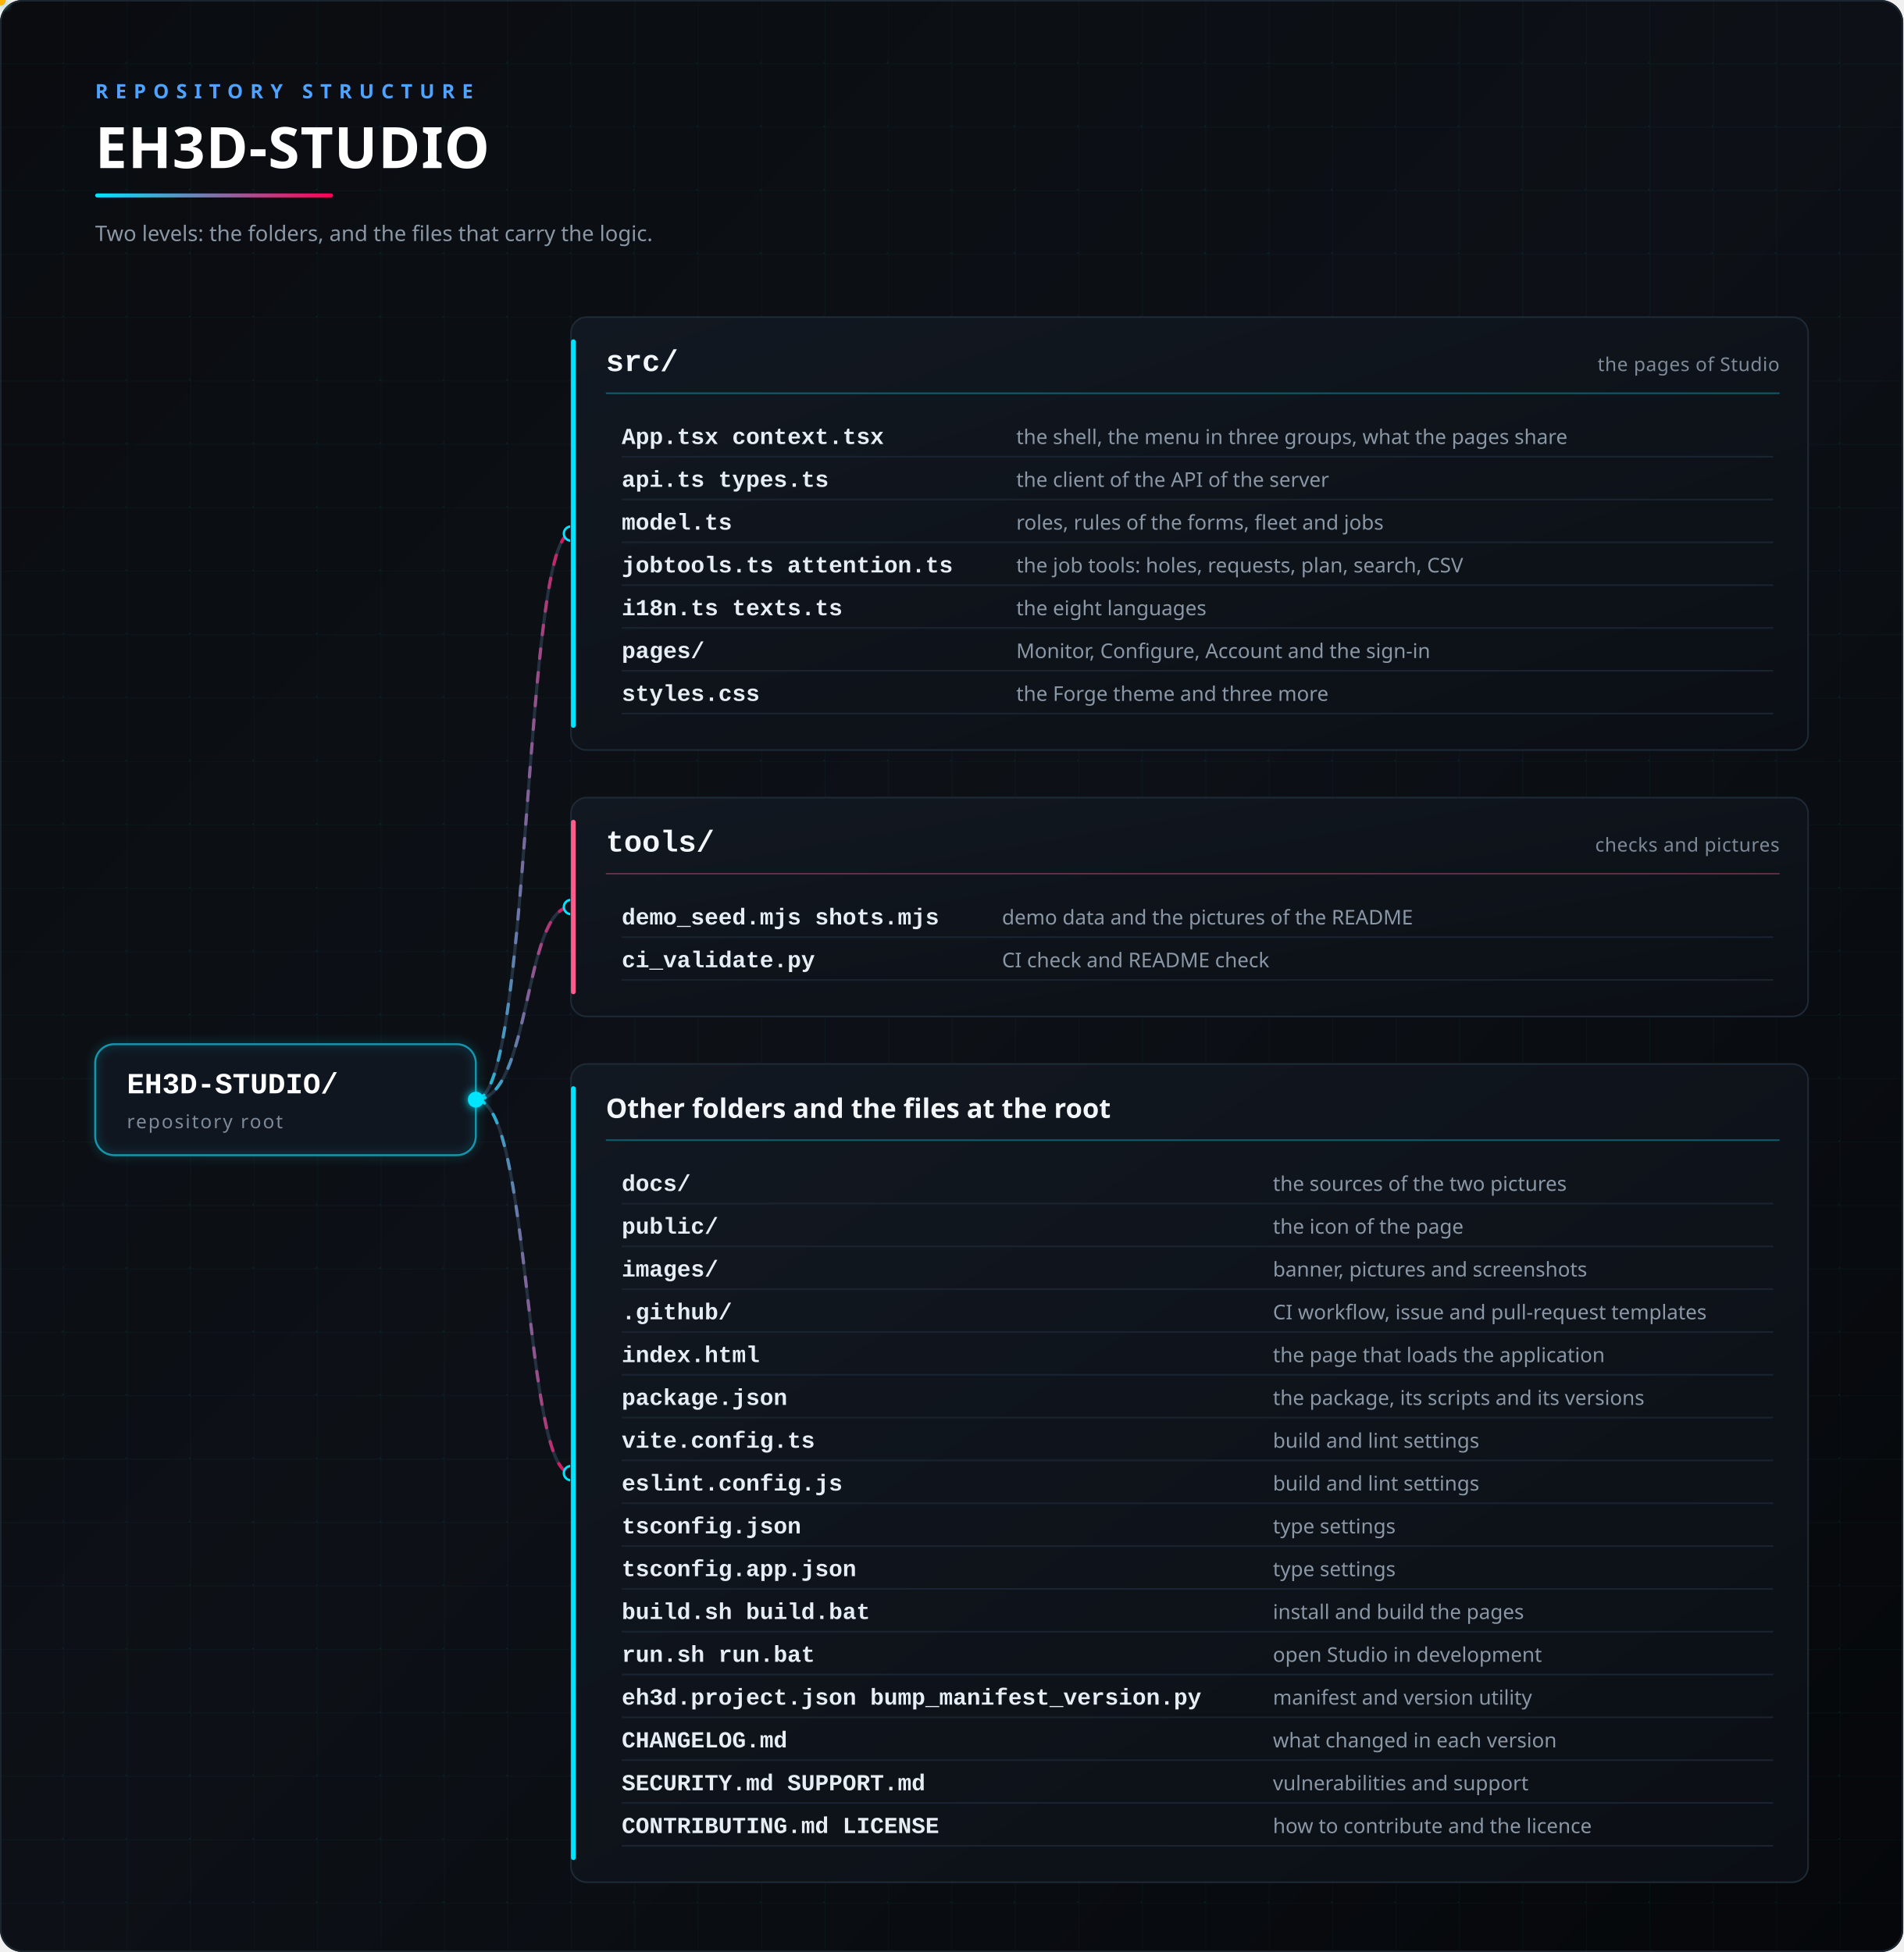
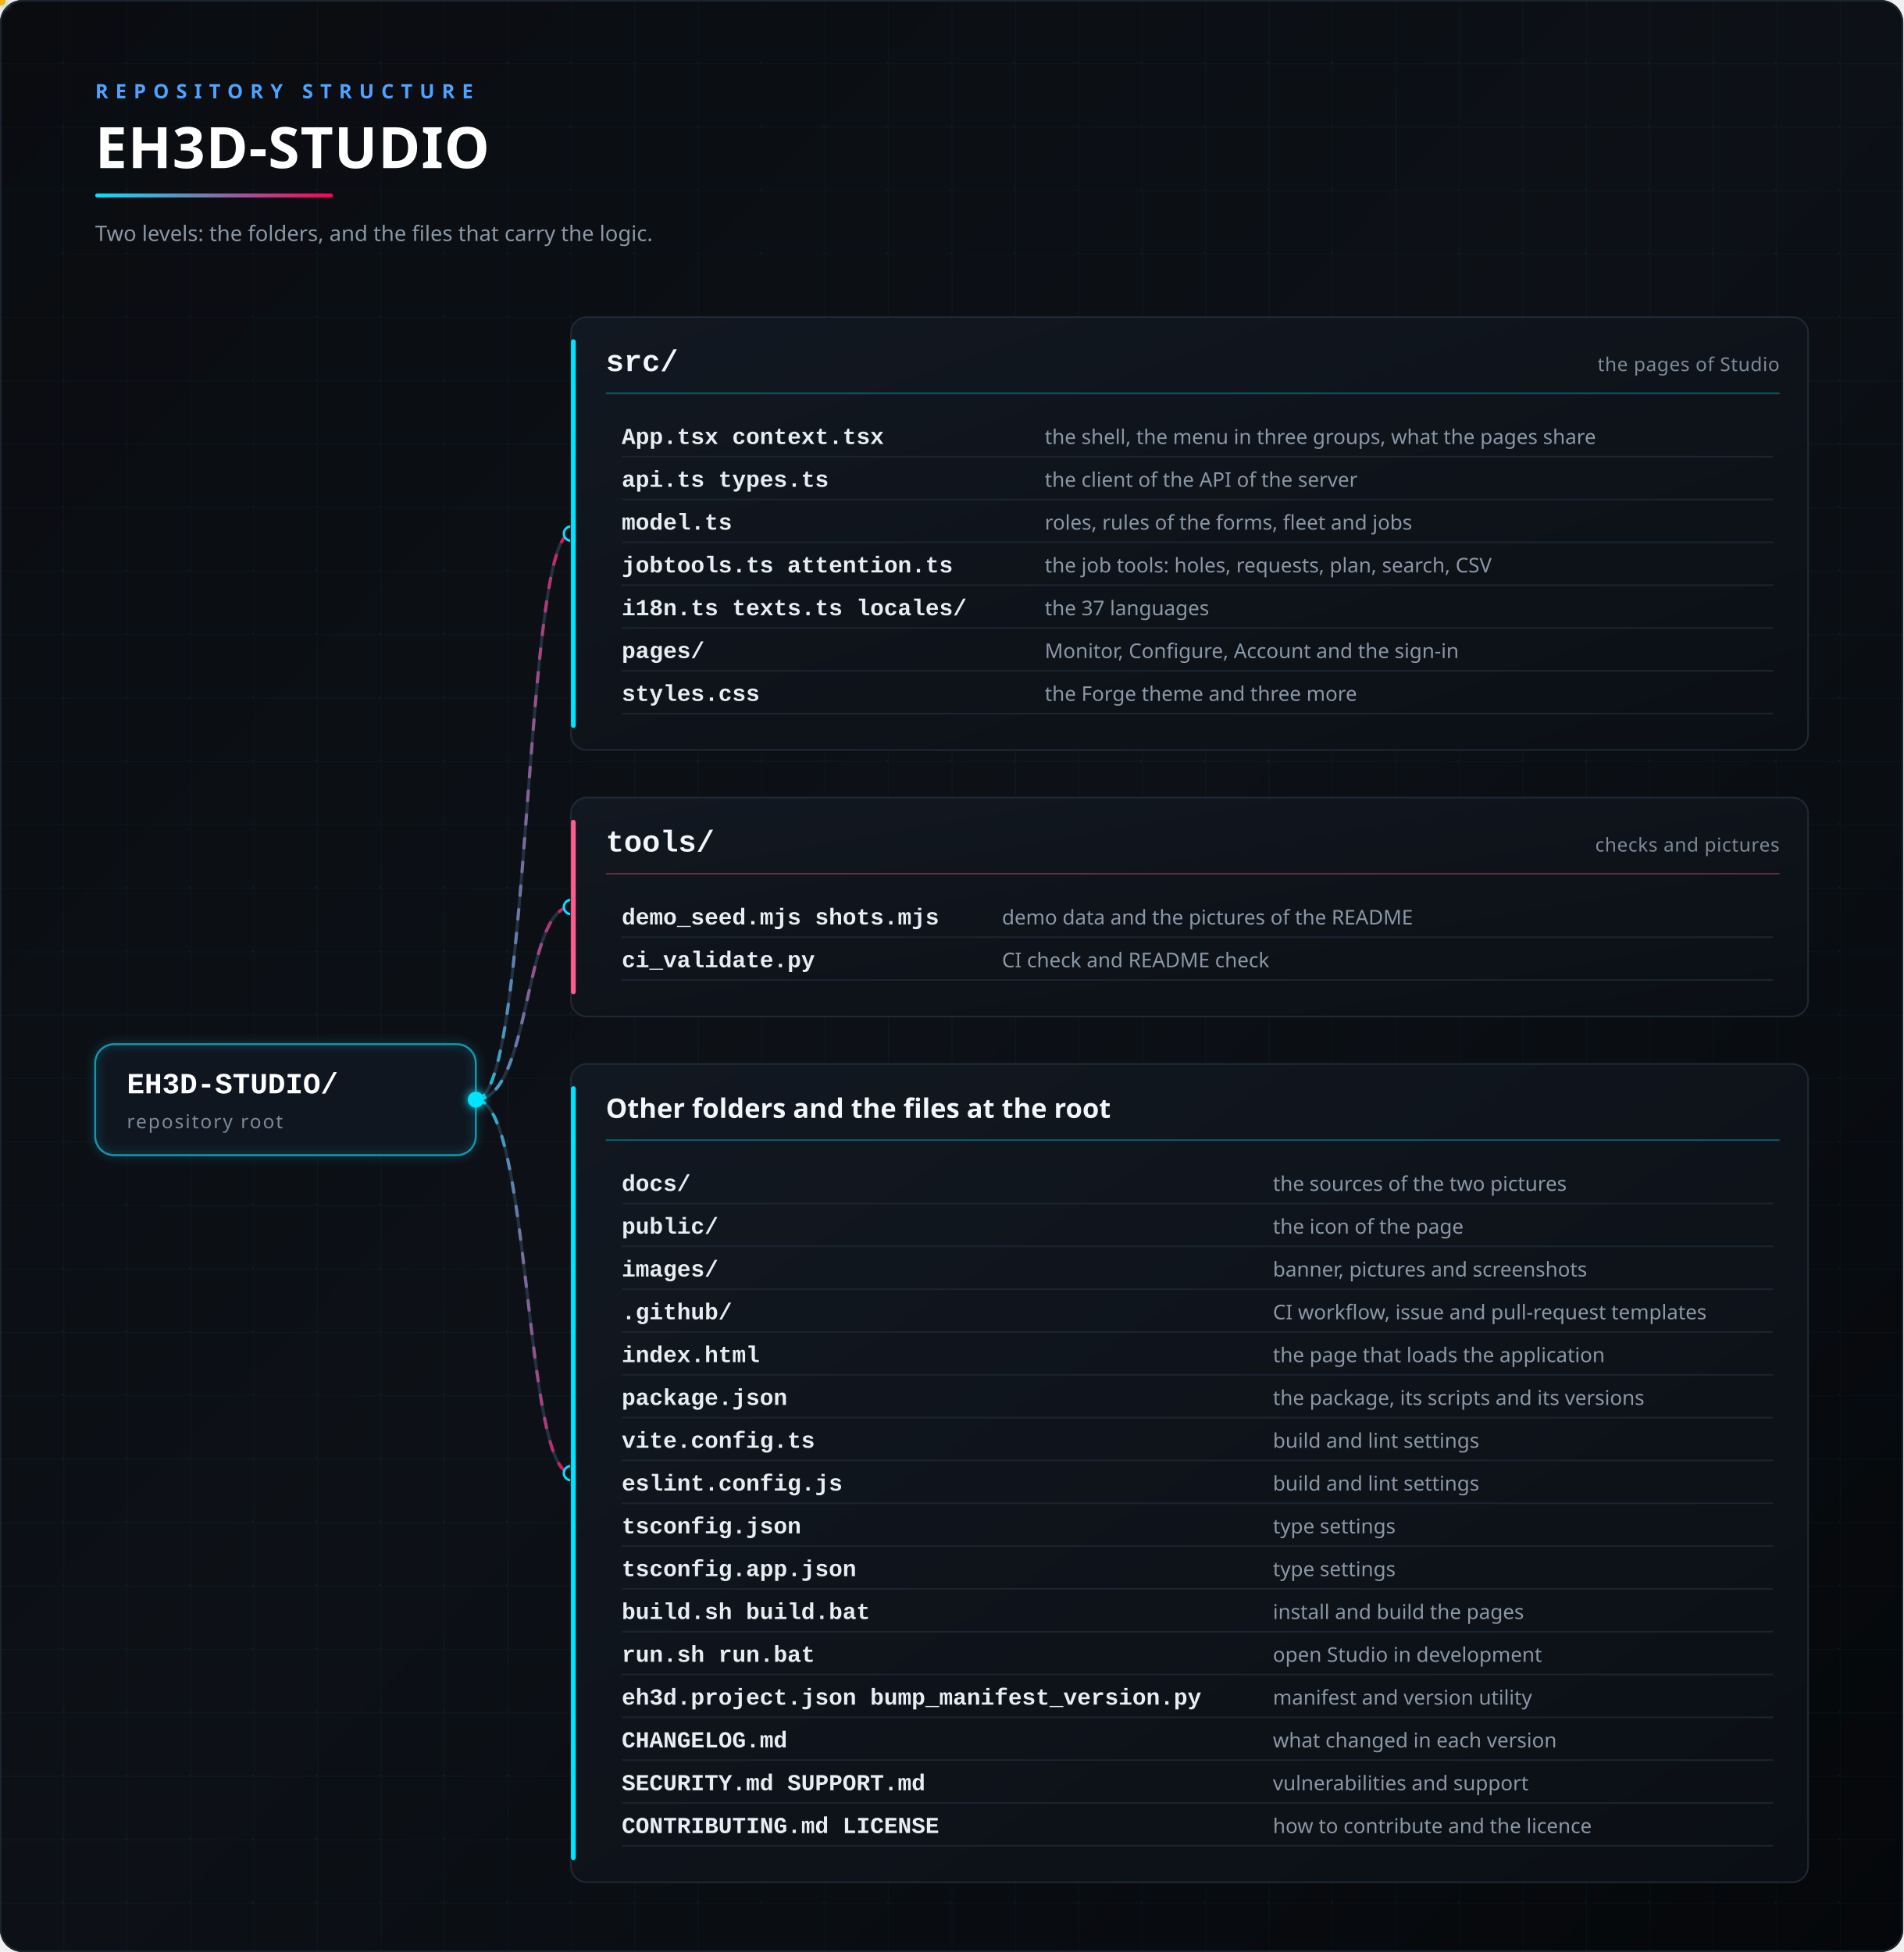
<svg xmlns="http://www.w3.org/2000/svg" viewBox="0 0 1200 1231" width="100%" role="img" aria-labelledby="t d">
  <defs>
    <linearGradient id="bg" x1="0" y1="0" x2="1" y2="1">
      <stop offset="0" stop-color="#0A0C10" />
      <stop offset="0.5" stop-color="#0D1117" />
      <stop offset="1" stop-color="#05070A" />
    </linearGradient>
    <linearGradient id="card" x1="0" y1="0" x2="1" y2="1">
      <stop offset="0" stop-color="#121821" />
      <stop offset="1" stop-color="#0B0F15" />
    </linearGradient>
    <linearGradient id="line" x1="0" y1="0" x2="1" y2="0">
      <stop offset="0" stop-color="#00E5FF" />
      <stop offset="1" stop-color="#FF0055" />
    </linearGradient>
    <filter id="glow" x="-50%" y="-50%" width="200%" height="200%">
      <feGaussianBlur stdDeviation="3" result="b" />
      <feMerge>
        <feMergeNode in="b" />
        <feMergeNode in="SourceGraphic" />
      </feMerge>
    </filter>
    <pattern id="grid" width="40" height="40" patternUnits="userSpaceOnUse">
      <path d="M40 0H0V40" fill="none" stroke="#00E5FF" stroke-opacity="0.035" />
      <circle cx="40" cy="40" r="1" fill="#00E5FF" fill-opacity="0.09" />
    </pattern>
  </defs>
  <rect width="1200" height="1231" rx="14" fill="url(#bg)" />
  <rect width="1200" height="1231" rx="14" fill="url(#grid)" />
  <rect x="0.5" y="0.5" width="1199" height="1230" rx="14" fill="none" stroke="#1B2530" />
  <text x="60" y="62" font-family="'Segoe UI','Noto Sans','Noto Sans CJK SC','Microsoft YaHei','Yu Gothic','Helvetica Neue',Helvetica,Arial,sans-serif" font-size="12.5" font-weight="600" fill="#4DA3FF" text-anchor="start" letter-spacing="4.5">REPOSITORY STRUCTURE</text>
  <text x="60" y="106" font-family="'Segoe UI','Noto Sans','Noto Sans CJK SC','Microsoft YaHei','Yu Gothic','Helvetica Neue',Helvetica,Arial,sans-serif" font-size="36" font-weight="700" fill="#FFFFFF" text-anchor="start" letter-spacing="0.5">EH3D-STUDIO</text>
  <rect x="60" y="122" width="150" height="2.5" rx="1.25" fill="url(#line)">
    <animate attributeName="width" values="40;150;150" keyTimes="0;0.4;1" dur="3s" repeatCount="indefinite" />
  </rect>
  <text x="60" y="152" font-family="'Segoe UI','Noto Sans','Noto Sans CJK SC','Microsoft YaHei','Yu Gothic','Helvetica Neue',Helvetica,Arial,sans-serif" font-size="13.5" font-weight="400" fill="#8A97A6" text-anchor="start">Two levels: the folders, and the files that carry the logic.</text>
  <path id="c0" d="M300,693.5 C335,693.5 330,336.5 360,336.5" fill="none" stroke="#243140" stroke-width="2" />
  <path d="M300,693.5 C335,693.5 330,336.5 360,336.5" fill="none" stroke="url(#line)" stroke-width="2" stroke-linecap="round" stroke-dasharray="6 9" opacity="0.9">
    <animate attributeName="stroke-dashoffset" from="0" to="-30" dur="1.6s" repeatCount="indefinite" />
  </path>
  <circle cx="360" cy="336.5" r="4.5" fill="#0D1117" stroke="#00E5FF" stroke-width="1.5" />
  <path id="c1" d="M300,693.5 C335,693.5 330,572 360,572" fill="none" stroke="#243140" stroke-width="2" />
  <path d="M300,693.5 C335,693.5 330,572 360,572" fill="none" stroke="url(#line)" stroke-width="2" stroke-linecap="round" stroke-dasharray="6 9" opacity="0.9">
    <animate attributeName="stroke-dashoffset" from="0" to="-30" dur="1.6s" repeatCount="indefinite" />
  </path>
  <circle cx="360" cy="572" r="4.5" fill="#0D1117" stroke="#00E5FF" stroke-width="1.5" />
  <path id="c2" d="M300,693.5 C335,693.5 330,929 360,929" fill="none" stroke="#243140" stroke-width="2" />
  <path d="M300,693.5 C335,693.5 330,929 360,929" fill="none" stroke="url(#line)" stroke-width="2" stroke-linecap="round" stroke-dasharray="6 9" opacity="0.9">
    <animate attributeName="stroke-dashoffset" from="0" to="-30" dur="1.6s" repeatCount="indefinite" />
  </path>
  <circle cx="360" cy="929" r="4.5" fill="#0D1117" stroke="#00E5FF" stroke-width="1.5" />
  <circle r="3.5" fill="#00E5FF" filter="url(#glow)">
    <animateMotion dur="3.4s" repeatCount="indefinite">
      <mpath href="#c0" />
    </animateMotion>
  </circle>
  <circle r="3.5" fill="#4DA3FF" filter="url(#glow)">
    <animateMotion dur="4.2s" repeatCount="indefinite">
      <mpath href="#c1" />
    </animateMotion>
  </circle>
  <circle r="3.5" fill="#FFB300" filter="url(#glow)">
    <animateMotion dur="5.0s" repeatCount="indefinite">
      <mpath href="#c2" />
    </animateMotion>
  </circle>
  <rect x="60" y="658.5" width="240" height="70" rx="12" fill="#0F1620" stroke="#2A3A4C" stroke-width="1.2" />
  <rect x="60" y="658.5" width="240" height="70" rx="12" fill="none" stroke="#00E5FF" stroke-opacity="0.5" stroke-width="1.2" filter="url(#glow)">
    <animate attributeName="stroke-opacity" values="0.15;0.6;0.15" dur="3.6s" repeatCount="indefinite" />
  </rect>
  <text x="80" y="689.5" font-family="'JetBrains Mono','Cascadia Code','SFMono-Regular',Consolas,'Liberation Mono',monospace" font-size="18.5" font-weight="700" fill="#FFFFFF" text-anchor="start">EH3D-STUDIO/</text>
  <text x="80" y="711.5" font-family="'Segoe UI','Noto Sans','Noto Sans CJK SC','Microsoft YaHei','Yu Gothic','Helvetica Neue',Helvetica,Arial,sans-serif" font-size="12" font-weight="400" fill="#7D8A99" text-anchor="start" letter-spacing="1">repository root</text>
  <circle cx="300" cy="693.5" r="5" fill="#00E5FF" filter="url(#glow)" />
  <rect x="360" y="200" width="780" height="273" rx="10" fill="url(#card)" stroke="#1E2A36" stroke-width="1" />
  <rect x="360" y="214" width="3" height="245" rx="1.5" fill="#00E5FF">
    <animate attributeName="opacity" values="0.55;1;0.55" dur="4s" begin="0s" repeatCount="indefinite" />
  </rect>
  <text x="382" y="234" font-family="'JetBrains Mono','Cascadia Code','SFMono-Regular',Consolas,'Liberation Mono',monospace" font-size="19" font-weight="700" fill="#F2F6FA" text-anchor="start">src/</text>
  <text x="1122" y="234" font-family="'Segoe UI','Noto Sans','Noto Sans CJK SC','Microsoft YaHei','Yu Gothic','Helvetica Neue',Helvetica,Arial,sans-serif" font-size="12" font-weight="400" fill="#7D8A99" text-anchor="end" letter-spacing="0.3">the pages of Studio</text>
  <line x1="382" y1="248" x2="1122" y2="248" stroke="#00E5FF" stroke-opacity="0.35" stroke-width="1" />
  <text x="392" y="280" font-family="'JetBrains Mono','Cascadia Code','SFMono-Regular',Consolas,'Liberation Mono',monospace" font-size="14.5" font-weight="600" fill="#E6EDF3" text-anchor="start">App.tsx  context.tsx</text>
-   <text x="640.75" y="280" font-family="'Segoe UI','Noto Sans','Noto Sans CJK SC','Microsoft YaHei','Yu Gothic','Helvetica Neue',Helvetica,Arial,sans-serif" font-size="12.8" font-weight="400" fill="#8A97A6" text-anchor="start">the shell, the menu in three groups, what the pages share</text>
+   <text x="658.73" y="280" font-family="'Segoe UI','Noto Sans','Noto Sans CJK SC','Microsoft YaHei','Yu Gothic','Helvetica Neue',Helvetica,Arial,sans-serif" font-size="12.8" font-weight="400" fill="#8A97A6" text-anchor="start">the shell, the menu in three groups, what the pages share</text>
  <line x1="392" y1="288" x2="1118" y2="288" stroke="#1A2430" stroke-width="1" />
  <text x="392" y="307" font-family="'JetBrains Mono','Cascadia Code','SFMono-Regular',Consolas,'Liberation Mono',monospace" font-size="14.5" font-weight="600" fill="#E6EDF3" text-anchor="start">api.ts  types.ts</text>
-   <text x="640.75" y="307" font-family="'Segoe UI','Noto Sans','Noto Sans CJK SC','Microsoft YaHei','Yu Gothic','Helvetica Neue',Helvetica,Arial,sans-serif" font-size="12.8" font-weight="400" fill="#8A97A6" text-anchor="start">the client of the API of the server</text>
+   <text x="658.73" y="307" font-family="'Segoe UI','Noto Sans','Noto Sans CJK SC','Microsoft YaHei','Yu Gothic','Helvetica Neue',Helvetica,Arial,sans-serif" font-size="12.8" font-weight="400" fill="#8A97A6" text-anchor="start">the client of the API of the server</text>
  <line x1="392" y1="315" x2="1118" y2="315" stroke="#1A2430" stroke-width="1" />
  <text x="392" y="334" font-family="'JetBrains Mono','Cascadia Code','SFMono-Regular',Consolas,'Liberation Mono',monospace" font-size="14.5" font-weight="600" fill="#E6EDF3" text-anchor="start">model.ts</text>
-   <text x="640.75" y="334" font-family="'Segoe UI','Noto Sans','Noto Sans CJK SC','Microsoft YaHei','Yu Gothic','Helvetica Neue',Helvetica,Arial,sans-serif" font-size="12.8" font-weight="400" fill="#8A97A6" text-anchor="start">roles, rules of the forms, fleet and jobs</text>
+   <text x="658.73" y="334" font-family="'Segoe UI','Noto Sans','Noto Sans CJK SC','Microsoft YaHei','Yu Gothic','Helvetica Neue',Helvetica,Arial,sans-serif" font-size="12.8" font-weight="400" fill="#8A97A6" text-anchor="start">roles, rules of the forms, fleet and jobs</text>
  <line x1="392" y1="342" x2="1118" y2="342" stroke="#1A2430" stroke-width="1" />
  <text x="392" y="361" font-family="'JetBrains Mono','Cascadia Code','SFMono-Regular',Consolas,'Liberation Mono',monospace" font-size="14.5" font-weight="600" fill="#E6EDF3" text-anchor="start">jobtools.ts  attention.ts</text>
-   <text x="640.75" y="361" font-family="'Segoe UI','Noto Sans','Noto Sans CJK SC','Microsoft YaHei','Yu Gothic','Helvetica Neue',Helvetica,Arial,sans-serif" font-size="12.8" font-weight="400" fill="#8A97A6" text-anchor="start">the job tools: holes, requests, plan, search, CSV</text>
+   <text x="658.73" y="361" font-family="'Segoe UI','Noto Sans','Noto Sans CJK SC','Microsoft YaHei','Yu Gothic','Helvetica Neue',Helvetica,Arial,sans-serif" font-size="12.8" font-weight="400" fill="#8A97A6" text-anchor="start">the job tools: holes, requests, plan, search, CSV</text>
  <line x1="392" y1="369" x2="1118" y2="369" stroke="#1A2430" stroke-width="1" />
-   <text x="392" y="388" font-family="'JetBrains Mono','Cascadia Code','SFMono-Regular',Consolas,'Liberation Mono',monospace" font-size="14.5" font-weight="600" fill="#E6EDF3" text-anchor="start">i18n.ts  texts.ts</text>
-   <text x="640.75" y="388" font-family="'Segoe UI','Noto Sans','Noto Sans CJK SC','Microsoft YaHei','Yu Gothic','Helvetica Neue',Helvetica,Arial,sans-serif" font-size="12.8" font-weight="400" fill="#8A97A6" text-anchor="start">the eight languages</text>
+   <text x="392" y="388" font-family="'JetBrains Mono','Cascadia Code','SFMono-Regular',Consolas,'Liberation Mono',monospace" font-size="14.5" font-weight="600" fill="#E6EDF3" text-anchor="start">i18n.ts  texts.ts  locales/</text>
+   <text x="658.73" y="388" font-family="'Segoe UI','Noto Sans','Noto Sans CJK SC','Microsoft YaHei','Yu Gothic','Helvetica Neue',Helvetica,Arial,sans-serif" font-size="12.8" font-weight="400" fill="#8A97A6" text-anchor="start">the 37 languages</text>
  <line x1="392" y1="396" x2="1118" y2="396" stroke="#1A2430" stroke-width="1" />
  <text x="392" y="415" font-family="'JetBrains Mono','Cascadia Code','SFMono-Regular',Consolas,'Liberation Mono',monospace" font-size="14.5" font-weight="600" fill="#E6EDF3" text-anchor="start">pages/</text>
-   <text x="640.75" y="415" font-family="'Segoe UI','Noto Sans','Noto Sans CJK SC','Microsoft YaHei','Yu Gothic','Helvetica Neue',Helvetica,Arial,sans-serif" font-size="12.8" font-weight="400" fill="#8A97A6" text-anchor="start">Monitor, Configure, Account and the sign-in</text>
+   <text x="658.73" y="415" font-family="'Segoe UI','Noto Sans','Noto Sans CJK SC','Microsoft YaHei','Yu Gothic','Helvetica Neue',Helvetica,Arial,sans-serif" font-size="12.8" font-weight="400" fill="#8A97A6" text-anchor="start">Monitor, Configure, Account and the sign-in</text>
  <line x1="392" y1="423" x2="1118" y2="423" stroke="#1A2430" stroke-width="1" />
  <text x="392" y="442" font-family="'JetBrains Mono','Cascadia Code','SFMono-Regular',Consolas,'Liberation Mono',monospace" font-size="14.5" font-weight="600" fill="#E6EDF3" text-anchor="start">styles.css</text>
-   <text x="640.75" y="442" font-family="'Segoe UI','Noto Sans','Noto Sans CJK SC','Microsoft YaHei','Yu Gothic','Helvetica Neue',Helvetica,Arial,sans-serif" font-size="12.8" font-weight="400" fill="#8A97A6" text-anchor="start">the Forge theme and three more</text>
+   <text x="658.73" y="442" font-family="'Segoe UI','Noto Sans','Noto Sans CJK SC','Microsoft YaHei','Yu Gothic','Helvetica Neue',Helvetica,Arial,sans-serif" font-size="12.8" font-weight="400" fill="#8A97A6" text-anchor="start">the Forge theme and three more</text>
  <line x1="392" y1="450" x2="1118" y2="450" stroke="#1A2430" stroke-width="1" />
  <rect x="360" y="503" width="780" height="138" rx="10" fill="url(#card)" stroke="#1E2A36" stroke-width="1" />
  <rect x="360" y="517" width="3" height="110" rx="1.5" fill="#FF5C8A">
    <animate attributeName="opacity" values="0.55;1;0.55" dur="4s" begin="0.6s" repeatCount="indefinite" />
  </rect>
  <text x="382" y="537" font-family="'JetBrains Mono','Cascadia Code','SFMono-Regular',Consolas,'Liberation Mono',monospace" font-size="19" font-weight="700" fill="#F2F6FA" text-anchor="start">tools/</text>
  <text x="1122" y="537" font-family="'Segoe UI','Noto Sans','Noto Sans CJK SC','Microsoft YaHei','Yu Gothic','Helvetica Neue',Helvetica,Arial,sans-serif" font-size="12" font-weight="400" fill="#7D8A99" text-anchor="end" letter-spacing="0.3">checks and pictures</text>
  <line x1="382" y1="551" x2="1122" y2="551" stroke="#FF5C8A" stroke-opacity="0.35" stroke-width="1" />
  <text x="392" y="583" font-family="'JetBrains Mono','Cascadia Code','SFMono-Regular',Consolas,'Liberation Mono',monospace" font-size="14.5" font-weight="600" fill="#E6EDF3" text-anchor="start">demo_seed.mjs  shots.mjs</text>
  <text x="631.76" y="583" font-family="'Segoe UI','Noto Sans','Noto Sans CJK SC','Microsoft YaHei','Yu Gothic','Helvetica Neue',Helvetica,Arial,sans-serif" font-size="12.8" font-weight="400" fill="#8A97A6" text-anchor="start">demo data and the pictures of the README</text>
  <line x1="392" y1="591" x2="1118" y2="591" stroke="#1A2430" stroke-width="1" />
  <text x="392" y="610" font-family="'JetBrains Mono','Cascadia Code','SFMono-Regular',Consolas,'Liberation Mono',monospace" font-size="14.5" font-weight="600" fill="#E6EDF3" text-anchor="start">ci_validate.py</text>
  <text x="631.76" y="610" font-family="'Segoe UI','Noto Sans','Noto Sans CJK SC','Microsoft YaHei','Yu Gothic','Helvetica Neue',Helvetica,Arial,sans-serif" font-size="12.8" font-weight="400" fill="#8A97A6" text-anchor="start">CI check and README check</text>
  <line x1="392" y1="618" x2="1118" y2="618" stroke="#1A2430" stroke-width="1" />
  <rect x="360" y="671" width="780" height="516" rx="10" fill="url(#card)" stroke="#1E2A36" stroke-width="1" />
  <rect x="360" y="685" width="3" height="488" rx="1.5" fill="#00E5FF">
    <animate attributeName="opacity" values="0.55;1;0.55" dur="4s" begin="1.2s" repeatCount="indefinite" />
  </rect>
  <text x="382" y="705" font-family="'Segoe UI','Noto Sans','Noto Sans CJK SC','Microsoft YaHei','Yu Gothic','Helvetica Neue',Helvetica,Arial,sans-serif" font-size="17" font-weight="700" fill="#F2F6FA" text-anchor="start">Other folders and the files at the root</text>
  <line x1="382" y1="719" x2="1122" y2="719" stroke="#00E5FF" stroke-opacity="0.35" stroke-width="1" />
  <text x="392" y="751" font-family="'JetBrains Mono','Cascadia Code','SFMono-Regular',Consolas,'Liberation Mono',monospace" font-size="14.5" font-weight="600" fill="#E6EDF3" text-anchor="start">docs/</text>
  <text x="802.57" y="751" font-family="'Segoe UI','Noto Sans','Noto Sans CJK SC','Microsoft YaHei','Yu Gothic','Helvetica Neue',Helvetica,Arial,sans-serif" font-size="12.8" font-weight="400" fill="#8A97A6" text-anchor="start">the sources of the two pictures</text>
  <line x1="392" y1="759" x2="1118" y2="759" stroke="#1A2430" stroke-width="1" />
  <text x="392" y="778" font-family="'JetBrains Mono','Cascadia Code','SFMono-Regular',Consolas,'Liberation Mono',monospace" font-size="14.5" font-weight="600" fill="#E6EDF3" text-anchor="start">public/</text>
  <text x="802.57" y="778" font-family="'Segoe UI','Noto Sans','Noto Sans CJK SC','Microsoft YaHei','Yu Gothic','Helvetica Neue',Helvetica,Arial,sans-serif" font-size="12.8" font-weight="400" fill="#8A97A6" text-anchor="start">the icon of the page</text>
  <line x1="392" y1="786" x2="1118" y2="786" stroke="#1A2430" stroke-width="1" />
  <text x="392" y="805" font-family="'JetBrains Mono','Cascadia Code','SFMono-Regular',Consolas,'Liberation Mono',monospace" font-size="14.5" font-weight="600" fill="#E6EDF3" text-anchor="start">images/</text>
  <text x="802.57" y="805" font-family="'Segoe UI','Noto Sans','Noto Sans CJK SC','Microsoft YaHei','Yu Gothic','Helvetica Neue',Helvetica,Arial,sans-serif" font-size="12.8" font-weight="400" fill="#8A97A6" text-anchor="start">banner, pictures and screenshots</text>
  <line x1="392" y1="813" x2="1118" y2="813" stroke="#1A2430" stroke-width="1" />
  <text x="392" y="832" font-family="'JetBrains Mono','Cascadia Code','SFMono-Regular',Consolas,'Liberation Mono',monospace" font-size="14.5" font-weight="600" fill="#E6EDF3" text-anchor="start">.github/</text>
  <text x="802.57" y="832" font-family="'Segoe UI','Noto Sans','Noto Sans CJK SC','Microsoft YaHei','Yu Gothic','Helvetica Neue',Helvetica,Arial,sans-serif" font-size="12.8" font-weight="400" fill="#8A97A6" text-anchor="start">CI workflow, issue and pull-request templates</text>
  <line x1="392" y1="840" x2="1118" y2="840" stroke="#1A2430" stroke-width="1" />
  <text x="392" y="859" font-family="'JetBrains Mono','Cascadia Code','SFMono-Regular',Consolas,'Liberation Mono',monospace" font-size="14.5" font-weight="600" fill="#E6EDF3" text-anchor="start">index.html</text>
  <text x="802.57" y="859" font-family="'Segoe UI','Noto Sans','Noto Sans CJK SC','Microsoft YaHei','Yu Gothic','Helvetica Neue',Helvetica,Arial,sans-serif" font-size="12.8" font-weight="400" fill="#8A97A6" text-anchor="start">the page that loads the application</text>
  <line x1="392" y1="867" x2="1118" y2="867" stroke="#1A2430" stroke-width="1" />
  <text x="392" y="886" font-family="'JetBrains Mono','Cascadia Code','SFMono-Regular',Consolas,'Liberation Mono',monospace" font-size="14.5" font-weight="600" fill="#E6EDF3" text-anchor="start">package.json</text>
  <text x="802.57" y="886" font-family="'Segoe UI','Noto Sans','Noto Sans CJK SC','Microsoft YaHei','Yu Gothic','Helvetica Neue',Helvetica,Arial,sans-serif" font-size="12.8" font-weight="400" fill="#8A97A6" text-anchor="start">the package, its scripts and its versions</text>
  <line x1="392" y1="894" x2="1118" y2="894" stroke="#1A2430" stroke-width="1" />
  <text x="392" y="913" font-family="'JetBrains Mono','Cascadia Code','SFMono-Regular',Consolas,'Liberation Mono',monospace" font-size="14.5" font-weight="600" fill="#E6EDF3" text-anchor="start">vite.config.ts</text>
  <text x="802.57" y="913" font-family="'Segoe UI','Noto Sans','Noto Sans CJK SC','Microsoft YaHei','Yu Gothic','Helvetica Neue',Helvetica,Arial,sans-serif" font-size="12.8" font-weight="400" fill="#8A97A6" text-anchor="start">build and lint settings</text>
  <line x1="392" y1="921" x2="1118" y2="921" stroke="#1A2430" stroke-width="1" />
  <text x="392" y="940" font-family="'JetBrains Mono','Cascadia Code','SFMono-Regular',Consolas,'Liberation Mono',monospace" font-size="14.5" font-weight="600" fill="#E6EDF3" text-anchor="start">eslint.config.js</text>
  <text x="802.57" y="940" font-family="'Segoe UI','Noto Sans','Noto Sans CJK SC','Microsoft YaHei','Yu Gothic','Helvetica Neue',Helvetica,Arial,sans-serif" font-size="12.8" font-weight="400" fill="#8A97A6" text-anchor="start">build and lint settings</text>
  <line x1="392" y1="948" x2="1118" y2="948" stroke="#1A2430" stroke-width="1" />
  <text x="392" y="967" font-family="'JetBrains Mono','Cascadia Code','SFMono-Regular',Consolas,'Liberation Mono',monospace" font-size="14.5" font-weight="600" fill="#E6EDF3" text-anchor="start">tsconfig.json</text>
  <text x="802.57" y="967" font-family="'Segoe UI','Noto Sans','Noto Sans CJK SC','Microsoft YaHei','Yu Gothic','Helvetica Neue',Helvetica,Arial,sans-serif" font-size="12.8" font-weight="400" fill="#8A97A6" text-anchor="start">type settings</text>
  <line x1="392" y1="975" x2="1118" y2="975" stroke="#1A2430" stroke-width="1" />
  <text x="392" y="994" font-family="'JetBrains Mono','Cascadia Code','SFMono-Regular',Consolas,'Liberation Mono',monospace" font-size="14.5" font-weight="600" fill="#E6EDF3" text-anchor="start">tsconfig.app.json</text>
  <text x="802.57" y="994" font-family="'Segoe UI','Noto Sans','Noto Sans CJK SC','Microsoft YaHei','Yu Gothic','Helvetica Neue',Helvetica,Arial,sans-serif" font-size="12.8" font-weight="400" fill="#8A97A6" text-anchor="start">type settings</text>
  <line x1="392" y1="1002" x2="1118" y2="1002" stroke="#1A2430" stroke-width="1" />
  <text x="392" y="1021" font-family="'JetBrains Mono','Cascadia Code','SFMono-Regular',Consolas,'Liberation Mono',monospace" font-size="14.5" font-weight="600" fill="#E6EDF3" text-anchor="start">build.sh  build.bat</text>
  <text x="802.57" y="1021" font-family="'Segoe UI','Noto Sans','Noto Sans CJK SC','Microsoft YaHei','Yu Gothic','Helvetica Neue',Helvetica,Arial,sans-serif" font-size="12.8" font-weight="400" fill="#8A97A6" text-anchor="start">install and build the pages</text>
  <line x1="392" y1="1029" x2="1118" y2="1029" stroke="#1A2430" stroke-width="1" />
  <text x="392" y="1048" font-family="'JetBrains Mono','Cascadia Code','SFMono-Regular',Consolas,'Liberation Mono',monospace" font-size="14.5" font-weight="600" fill="#E6EDF3" text-anchor="start">run.sh  run.bat</text>
  <text x="802.57" y="1048" font-family="'Segoe UI','Noto Sans','Noto Sans CJK SC','Microsoft YaHei','Yu Gothic','Helvetica Neue',Helvetica,Arial,sans-serif" font-size="12.8" font-weight="400" fill="#8A97A6" text-anchor="start">open Studio in development</text>
  <line x1="392" y1="1056" x2="1118" y2="1056" stroke="#1A2430" stroke-width="1" />
  <text x="392" y="1075" font-family="'JetBrains Mono','Cascadia Code','SFMono-Regular',Consolas,'Liberation Mono',monospace" font-size="14.5" font-weight="600" fill="#E6EDF3" text-anchor="start">eh3d.project.json  bump_manifest_version.py</text>
  <text x="802.57" y="1075" font-family="'Segoe UI','Noto Sans','Noto Sans CJK SC','Microsoft YaHei','Yu Gothic','Helvetica Neue',Helvetica,Arial,sans-serif" font-size="12.8" font-weight="400" fill="#8A97A6" text-anchor="start">manifest and version utility</text>
  <line x1="392" y1="1083" x2="1118" y2="1083" stroke="#1A2430" stroke-width="1" />
  <text x="392" y="1102" font-family="'JetBrains Mono','Cascadia Code','SFMono-Regular',Consolas,'Liberation Mono',monospace" font-size="14.5" font-weight="600" fill="#E6EDF3" text-anchor="start">CHANGELOG.md</text>
  <text x="802.57" y="1102" font-family="'Segoe UI','Noto Sans','Noto Sans CJK SC','Microsoft YaHei','Yu Gothic','Helvetica Neue',Helvetica,Arial,sans-serif" font-size="12.8" font-weight="400" fill="#8A97A6" text-anchor="start">what changed in each version</text>
  <line x1="392" y1="1110" x2="1118" y2="1110" stroke="#1A2430" stroke-width="1" />
  <text x="392" y="1129" font-family="'JetBrains Mono','Cascadia Code','SFMono-Regular',Consolas,'Liberation Mono',monospace" font-size="14.5" font-weight="600" fill="#E6EDF3" text-anchor="start">SECURITY.md  SUPPORT.md</text>
  <text x="802.57" y="1129" font-family="'Segoe UI','Noto Sans','Noto Sans CJK SC','Microsoft YaHei','Yu Gothic','Helvetica Neue',Helvetica,Arial,sans-serif" font-size="12.8" font-weight="400" fill="#8A97A6" text-anchor="start">vulnerabilities and support</text>
  <line x1="392" y1="1137" x2="1118" y2="1137" stroke="#1A2430" stroke-width="1" />
  <text x="392" y="1156" font-family="'JetBrains Mono','Cascadia Code','SFMono-Regular',Consolas,'Liberation Mono',monospace" font-size="14.5" font-weight="600" fill="#E6EDF3" text-anchor="start">CONTRIBUTING.md  LICENSE</text>
  <text x="802.57" y="1156" font-family="'Segoe UI','Noto Sans','Noto Sans CJK SC','Microsoft YaHei','Yu Gothic','Helvetica Neue',Helvetica,Arial,sans-serif" font-size="12.8" font-weight="400" fill="#8A97A6" text-anchor="start">how to contribute and the licence</text>
  <line x1="392" y1="1164" x2="1118" y2="1164" stroke="#1A2430" stroke-width="1" />
</svg>
